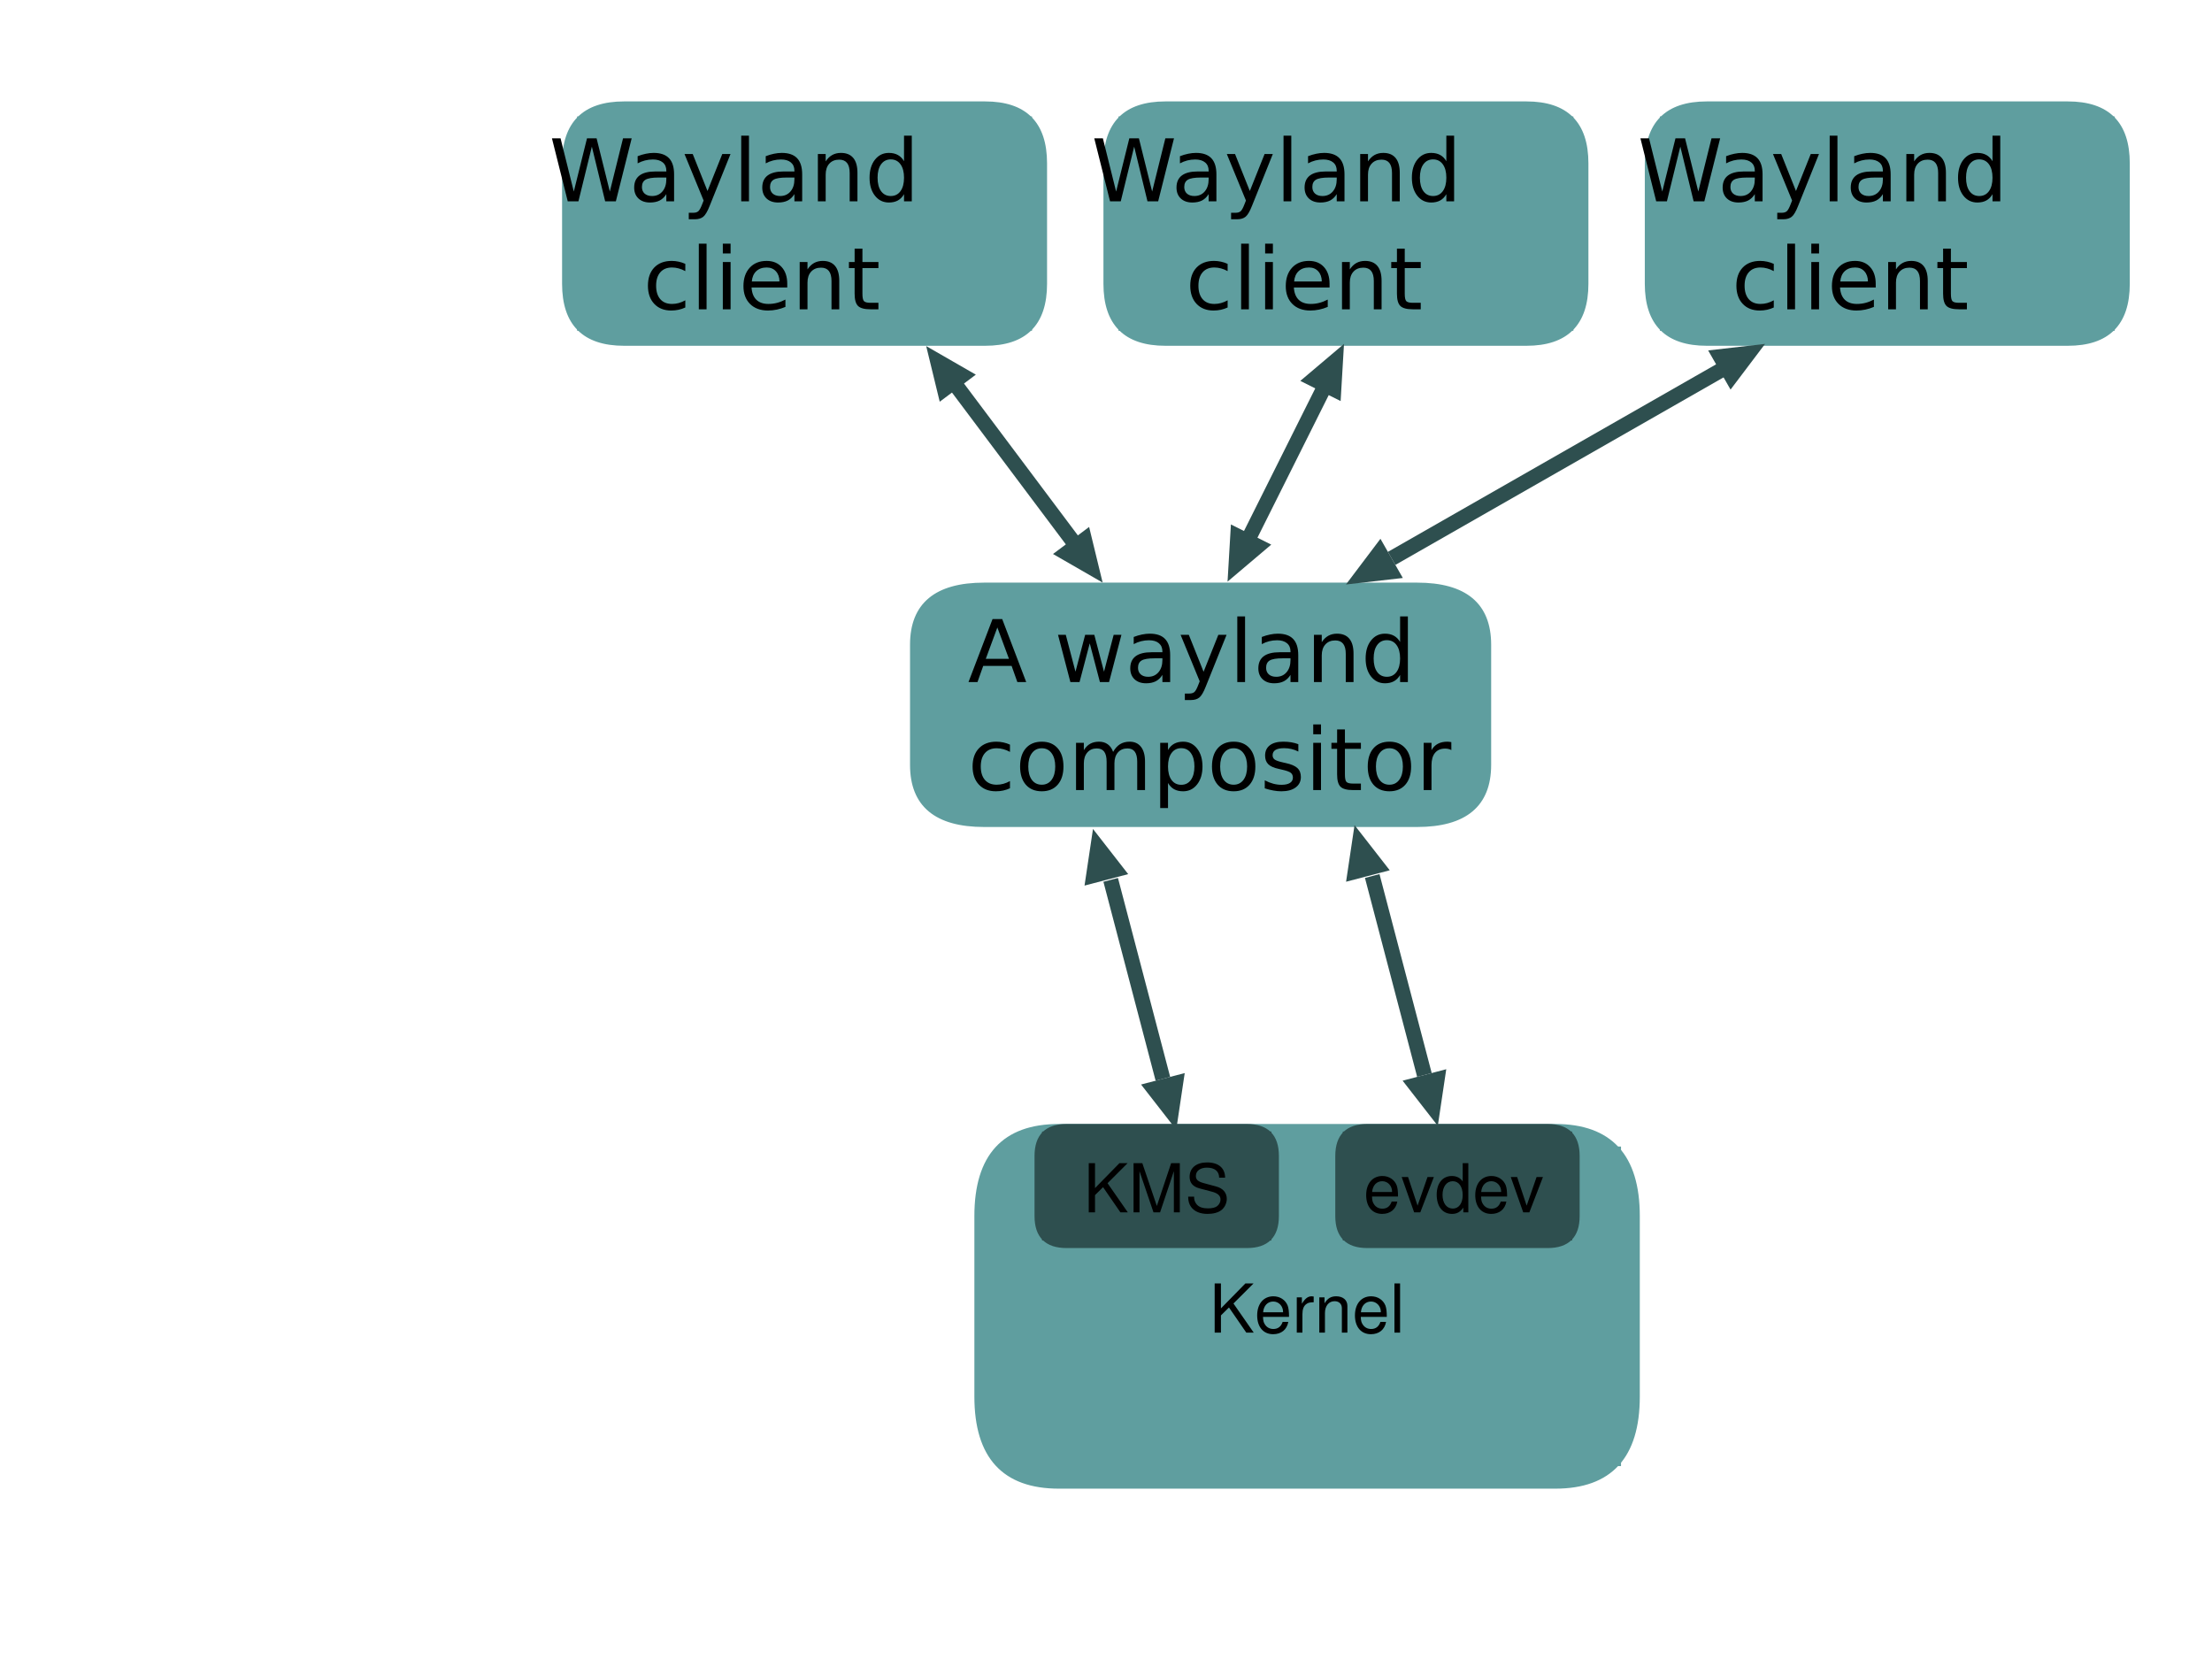
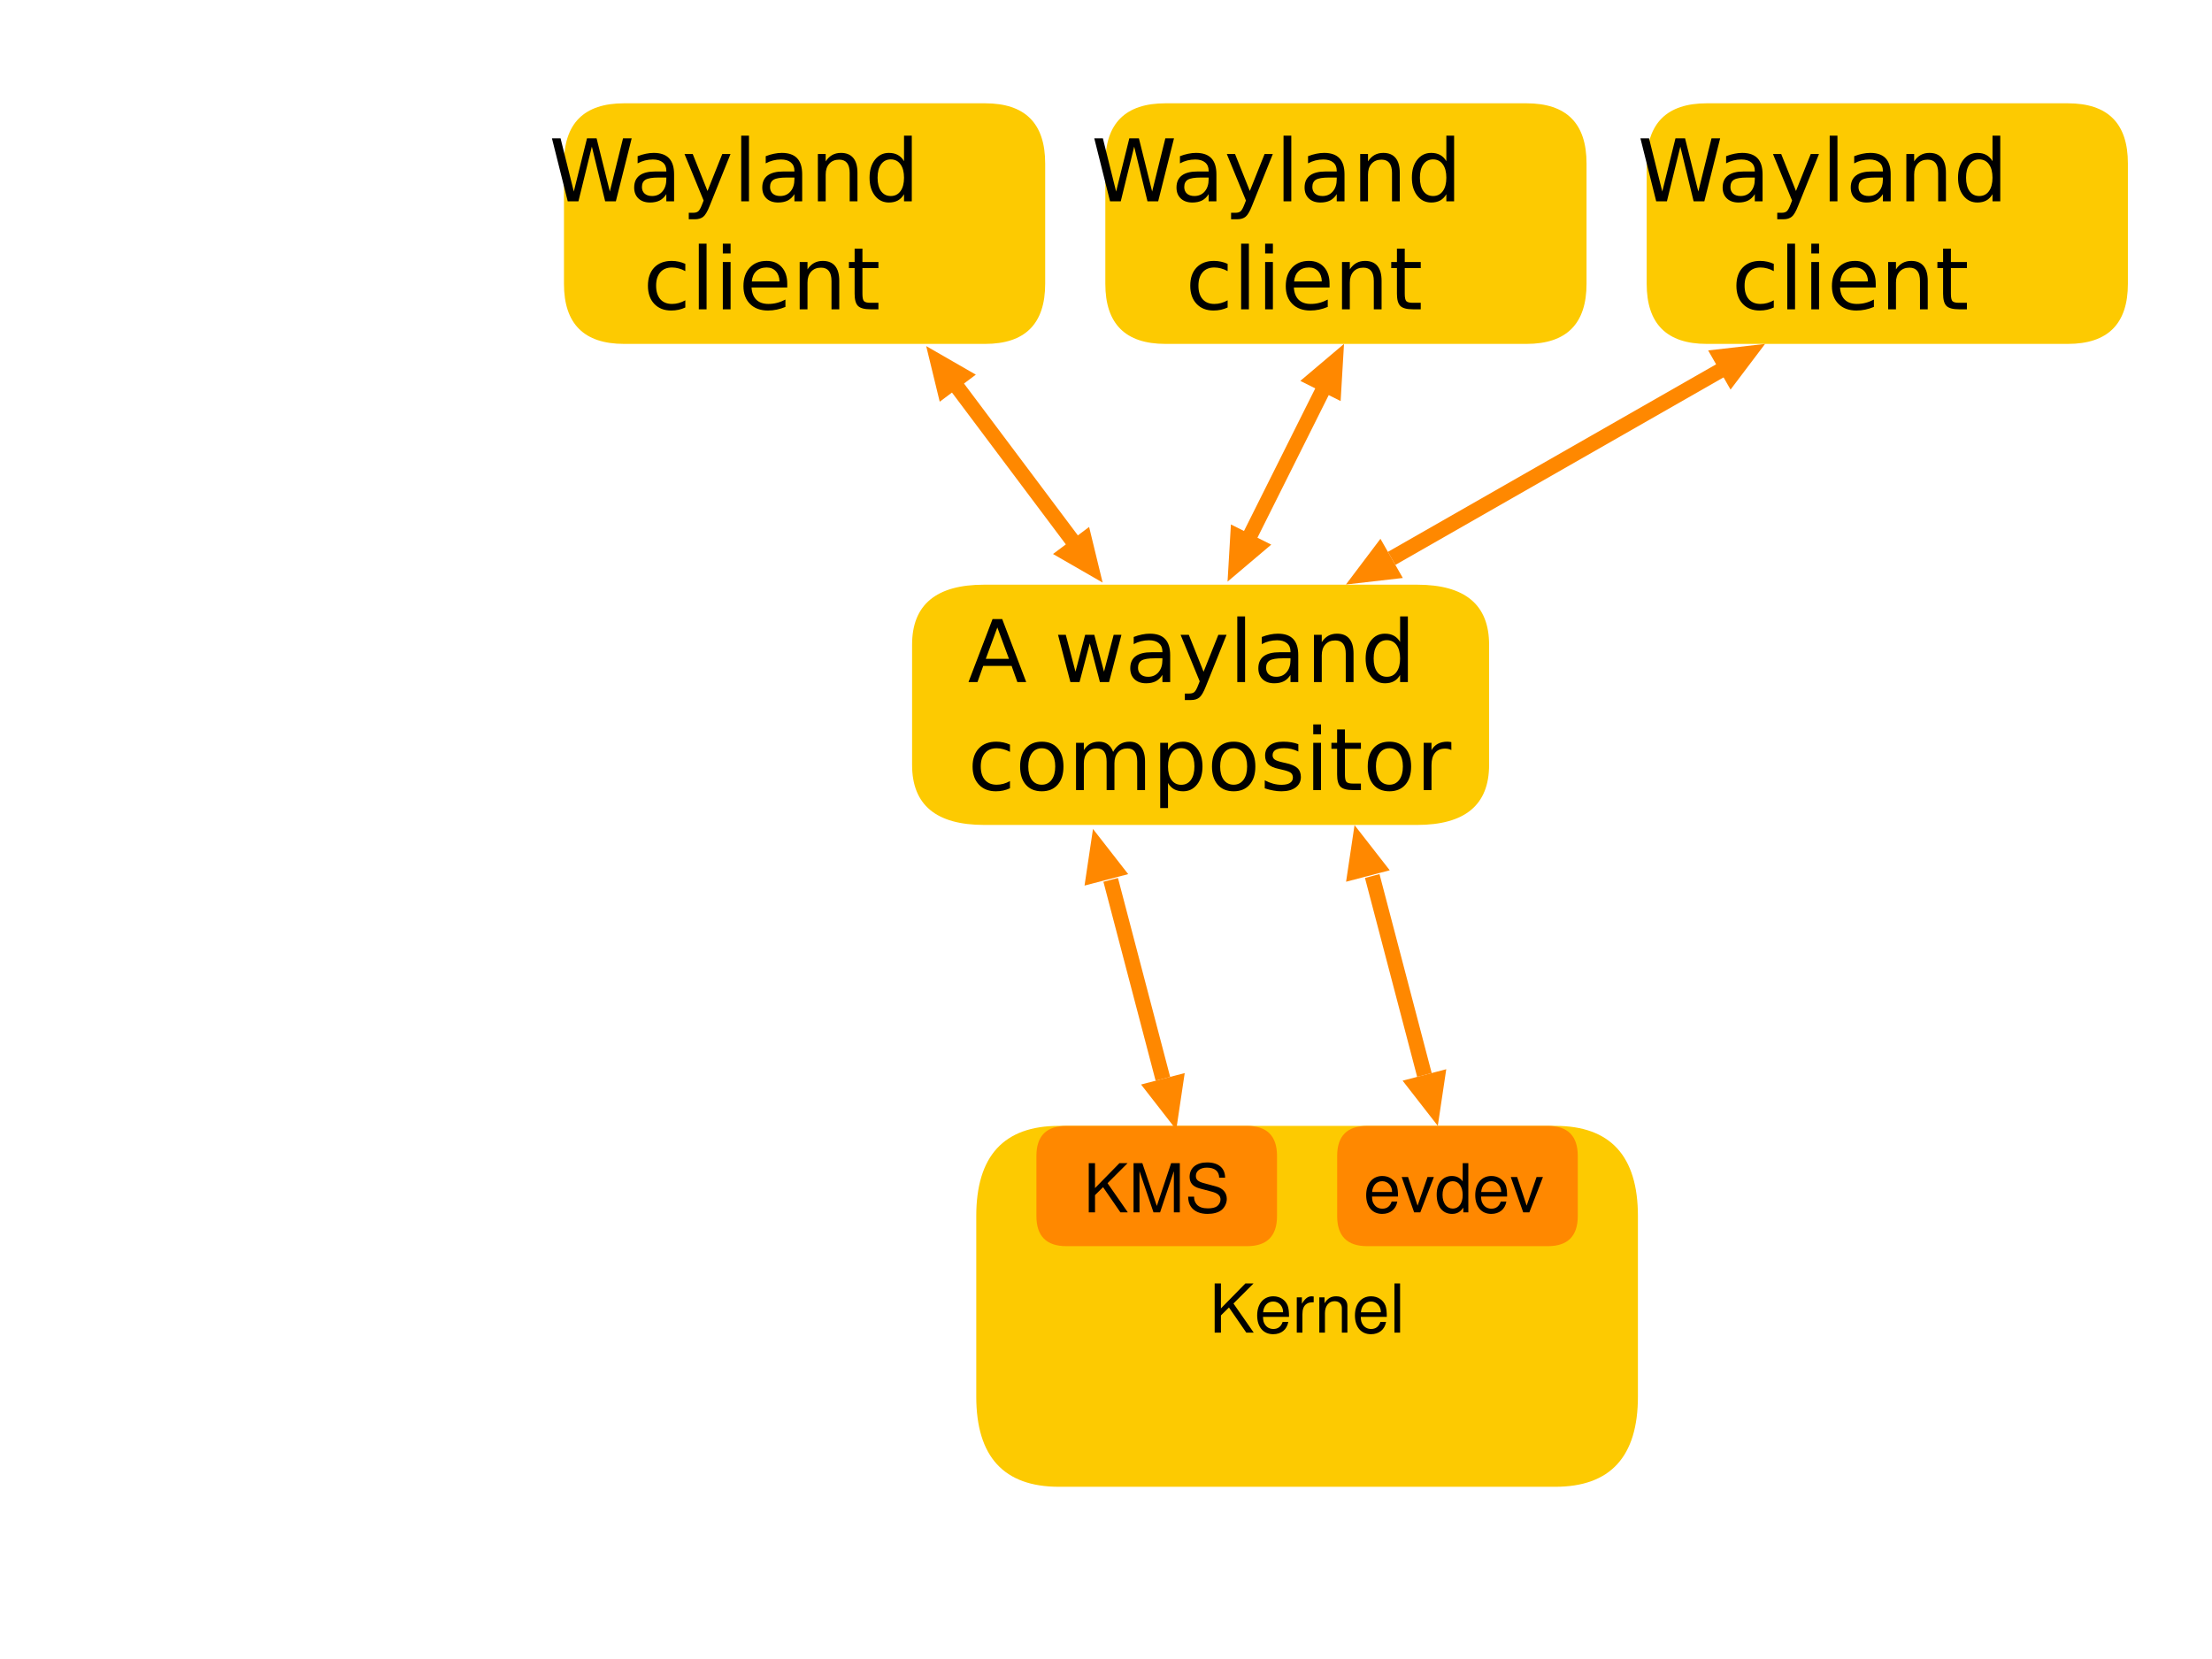
<svg xmlns="http://www.w3.org/2000/svg" width="1024" height="768" viewBox="0 0 819.2 614.4" id="svg3205" version="1.1" style="fill-rule:evenodd">
  <defs id="defs3207">
    <marker id="ArrowEnd" viewBox="0 0 10 10" refX="0" refY="5" markerUnits="strokeWidth" markerWidth="4" markerHeight="3" orient="auto">
      <path d="M 0,0 10,5 0,10 z" id="path3210" />
    </marker>
    <marker id="ArrowStart" viewBox="0 0 10 10" refX="10" refY="5" markerUnits="strokeWidth" markerWidth="4" markerHeight="3" orient="auto">
      <path d="M 10,0 0,5 10,10 z" id="path3213" />
    </marker>
  </defs>
-   <path id="path3217" d="m 208.86,60.532 0,44.553 c 0,14.851 7.426,22.277 22.277,22.277 l 133.66,0 c 14.851,0 22.277,-7.426 22.277,-22.277 l 0,-44.553 c 0,-14.861 -7.426,-22.277 -22.277,-22.277 l -133.66,0 c -14.851,0 -22.277,7.415 -22.277,22.277 z" style="fill:#5f9e9f;stroke:none" />
-   <path id="path3219" d="m 208.86,60.532 0,44.553 c 0,14.851 7.426,22.277 22.277,22.277 l 133.66,0 c 14.851,0 22.277,-7.426 22.277,-22.277 l 0,-44.553 c 0,-14.861 -7.426,-22.277 -22.277,-22.277 l -133.66,0 c -14.851,0 -22.277,7.415 -22.277,22.277 z" style="fill:none;stroke:#5f9e9f;stroke-width:1.392" />
-   <path id="path3221" d="m 214.429,43.824 167.075,0 0,77.968 -167.075,0 0,-77.968 z" style="fill:#5f9e9f;stroke:none" />
-   <path id="path3223" d="m 214.429,43.824 167.075,0 0,77.968 -167.075,0 0,-77.968 z" style="fill:none;stroke:#5f9e9f;stroke-width:1.392" />
-   <path id="path3227" d="m 409.35,60.532 0,44.553 c 0,14.851 7.426,22.277 22.277,22.277 l 133.66,0 c 14.851,0 22.277,-7.426 22.277,-22.277 l 0,-44.553 c 0,-14.861 -7.426,-22.277 -22.277,-22.277 l -133.66,0 c -14.851,0 -22.277,7.415 -22.277,22.277 z" style="fill:#5f9e9f;stroke:none" />
-   <path id="path3229" d="m 409.35,60.532 0,44.553 c 0,14.851 7.426,22.277 22.277,22.277 l 133.66,0 c 14.851,0 22.277,-7.426 22.277,-22.277 l 0,-44.553 c 0,-14.861 -7.426,-22.277 -22.277,-22.277 l -133.66,0 c -14.851,0 -22.277,7.415 -22.277,22.277 z" style="fill:none;stroke:#5f9e9f;stroke-width:1.392" />
-   <path id="path3231" d="m 414.919,43.824 167.075,0 0,77.968 -167.075,0 0,-77.968 z" style="fill:#5f9e9f;stroke:none" />
-   <path id="path3233" d="m 414.919,43.824 167.075,0 0,77.968 -167.075,0 0,-77.968 z" style="fill:none;stroke:#5f9e9f;stroke-width:1.392" />
-   <path id="path3237" d="m 609.84,60.532 0,44.553 c 0,14.851 7.426,22.277 22.277,22.277 l 133.66,0 c 14.851,0 22.277,-7.426 22.277,-22.277 l 0,-44.553 c 0,-14.861 -7.426,-22.277 -22.277,-22.277 l -133.66,0 c -14.851,0 -22.277,7.415 -22.277,22.277 z" style="fill:#5f9e9f;stroke:none" />
-   <path id="path3239" d="m 609.84,60.532 0,44.553 c 0,14.851 7.426,22.277 22.277,22.277 l 133.66,0 c 14.851,0 22.277,-7.426 22.277,-22.277 l 0,-44.553 c 0,-14.861 -7.426,-22.277 -22.277,-22.277 l -133.66,0 c -14.851,0 -22.277,7.415 -22.277,22.277 z" style="fill:none;stroke:#5f9e9f;stroke-width:1.392" />
-   <path id="path3241" d="m 615.409,43.824 167.075,0 0,77.968 -167.075,0 0,-77.968 z" style="fill:#5f9e9f;stroke:none" />
-   <path id="path3243" d="m 615.409,43.824 167.075,0 0,77.968 -167.075,0 0,-77.968 z" style="fill:none;stroke:#5f9e9f;stroke-width:1.392" />
-   <path id="path3247" d="m 337.786,238.778 0,44.488 c 0,14.829 8.904,22.244 26.712,22.244 l 160.269,0 c 17.808,0 26.712,-7.415 26.712,-22.244 l 0,-44.488 c 0,-14.839 -8.904,-22.244 -26.712,-22.244 l -160.269,0 c -17.808,0 -26.712,7.404 -26.712,22.244 z" style="fill:#5f9e9f;stroke:none" />
-   <path id="path3249" d="m 337.786,238.778 0,44.488 c 0,14.829 8.904,22.244 26.712,22.244 l 160.269,0 c 17.808,0 26.712,-7.415 26.712,-22.244 l 0,-44.488 c 0,-14.839 -8.904,-22.244 -26.712,-22.244 l -160.269,0 c -17.808,0 -26.712,7.404 -26.712,22.244 z" style="fill:none;stroke:#5f9e9f;stroke-width:1.523" />
-   <path id="path3267" d="M 397.651,200.872 354.219,142.958" style="fill:none;stroke:#2e4f4f;stroke-width:5.569" />
-   <path id="path3277" d="m 462.623,199.036 27.113,-54.241" style="fill:none;stroke:#2e4f4f;stroke-width:5.569" />
-   <path id="path3279" d="m 454.615,215.4 1.247,-21.175 14.938,7.475 -16.185,13.7 z" style="fill:#2e4f4f;fill-opacity:1;stroke:none" />
-   <path id="path3283" d="m 497.744,127.362 -1.248,21.165 -14.938,-7.465 16.185,-13.7 z" style="fill:#2e4f4f;fill-opacity:1;stroke:none" />
-   <path id="path3287" d="M 515.377,206.8 637.473,137.03" style="fill:none;stroke:#2e4f4f;stroke-width:5.569" />
-   <path id="path3289" d="m 498.456,216.468 12.782,-16.93 8.287,14.512 -21.069,2.418 z" style="fill:#2e4f4f;fill-opacity:1;stroke:none" />
-   <path id="path3293" d="m 653.681,127.362 -12.782,16.92 -8.287,-14.502 21.069,-2.418 z" style="fill:#2e4f4f;fill-opacity:1;stroke:none" />
-   <path id="path3307" d="m 361.551,450.374 0,66.83 c 0,22.277 10.21,33.415 30.63,33.415 l 183.782,0 c 20.42,0 30.63,-11.138 30.63,-33.415 l 0,-66.83 c 0,-22.277 -10.21,-33.415 -30.63,-33.415 l -183.782,0 c -20.42,0 -30.63,11.138 -30.63,33.415 z" style="fill:#5f9e9f;stroke:none" />
-   <path id="path3309" d="m 361.551,450.374 0,66.83 c 0,22.277 10.21,33.415 30.63,33.415 l 183.782,0 c 20.42,0 30.63,-11.138 30.63,-33.415 l 0,-66.83 c 0,-22.277 -10.21,-33.415 -30.63,-33.415 l -183.782,0 c -20.42,0 -30.63,11.138 -30.63,33.415 z" style="fill:none;stroke:#5f9e9f;stroke-width:1.392" />
-   <path id="path3311" d="m 369.905,425.312 229.729,0 0,116.952 -229.729,0 0,-116.952 z" style="fill:#5f9e9f;stroke:none" />
-   <path id="path3313" d="m 369.905,425.312 229.729,0 0,116.952 -229.729,0 0,-116.952 z" style="fill:none;stroke:#5f9e9f;stroke-width:1.392" />
+   <path id="path3217" d="m 208.86,60.532 0,44.553 c 0,14.851 7.426,22.277 22.277,22.277 l 133.66,0 c 14.851,0 22.277,-7.426 22.277,-22.277 l 0,-44.553 c 0,-14.861 -7.426,-22.277 -22.277,-22.277 l -133.66,0 c -14.851,0 -22.277,7.415 -22.277,22.277 z" style="fill:#fdca01;stroke:none;fill-opacity:1" />
+   <path id="path3227" d="m 409.35,60.532 0,44.553 c 0,14.851 7.426,22.277 22.277,22.277 l 133.66,0 c 14.851,0 22.277,-7.426 22.277,-22.277 l 0,-44.553 c 0,-14.861 -7.426,-22.277 -22.277,-22.277 l -133.66,0 c -14.851,0 -22.277,7.415 -22.277,22.277 z" style="fill:#fdca01;stroke:none;fill-opacity:1" />
+   <path id="path3237" d="m 609.84,60.532 0,44.553 c 0,14.851 7.426,22.277 22.277,22.277 l 133.66,0 c 14.851,0 22.277,-7.426 22.277,-22.277 l 0,-44.553 c 0,-14.861 -7.426,-22.277 -22.277,-22.277 l -133.66,0 c -14.851,0 -22.277,7.415 -22.277,22.277 z" style="fill:#fdca01;stroke:none;fill-opacity:1" />
+   <path id="path3247" d="m 337.786,238.778 0,44.488 c 0,14.829 8.904,22.244 26.712,22.244 l 160.269,0 c 17.808,0 26.712,-7.415 26.712,-22.244 l 0,-44.488 c 0,-14.839 -8.904,-22.244 -26.712,-22.244 l -160.269,0 c -17.808,0 -26.712,7.404 -26.712,22.244 z" style="fill:#fdca01;stroke:none;fill-opacity:1" />
+   <path id="path3267" d="M 397.651,200.872 354.219,142.958" style="fill:none;stroke:#ff8800;stroke-width:5.569;stroke-opacity:1" />
+   <path id="path3277" d="m 462.623,199.036 27.113,-54.241" style="fill:none;stroke:#ff8800;stroke-width:5.569;stroke-opacity:1" />
+   <path id="path3279" d="m 454.615,215.4 1.247,-21.175 14.938,7.475 -16.185,13.7 z" style="fill:#ff8800;fill-opacity:1;stroke:none" />
+   <path id="path3283" d="m 497.744,127.362 -1.248,21.165 -14.938,-7.465 16.185,-13.7 z" style="fill:#ff8800;fill-opacity:1;stroke:none" />
+   <path id="path3287" d="M 515.377,206.8 637.473,137.03" style="fill:none;stroke:#ff8800;stroke-width:5.569;stroke-opacity:1" />
+   <path id="path3289" d="m 498.456,216.468 12.782,-16.93 8.287,14.512 -21.069,2.418 z" style="fill:#ff8800;fill-opacity:1;stroke:none" />
+   <path id="path3293" d="m 653.681,127.362 -12.782,16.92 -8.287,-14.502 21.069,-2.418 z" style="fill:#ff8800;fill-opacity:1;stroke:none" />
+   <path id="path3307" d="m 361.551,450.374 0,66.83 c 0,22.277 10.21,33.415 30.63,33.415 l 183.782,0 c 20.42,0 30.63,-11.138 30.63,-33.415 l 0,-66.83 c 0,-22.277 -10.21,-33.415 -30.63,-33.415 l -183.782,0 c -20.42,0 -30.63,11.138 -30.63,33.415 z" style="fill:#fdca01;stroke:none;fill-opacity:1" />
  <path id="path3315" d="m 452.166,487.152 2.978,-2.938 6.42,9.319 2.746,0 -7.503,-10.789 7.426,-7.426 -3.017,0 -9.05,9.242 0,-9.242 -2.32,0 0,18.215 2.32,0 0,-6.381 z m 25.216,0.542 c 0,-2.01 -0.156,-3.21 -0.502,-4.176 -0.851,-2.129 -2.863,-3.443 -5.299,-3.443 -3.635,0 -5.995,2.785 -5.995,7.077 0,4.294 2.282,6.963 5.917,6.963 3.017,0 5.104,-1.703 5.609,-4.564 l -2.09,0 c -0.58,1.74 -1.741,2.631 -3.442,2.631 -1.315,0 -2.436,-0.582 -3.133,-1.703 -0.503,-0.735 -0.657,-1.47 -0.696,-2.785 l 9.63,0 z m -9.592,-1.7 c 0.193,-2.438 1.663,-3.985 3.751,-3.985 2.05,0 3.635,1.703 3.635,3.829 0,0.04 0,0.116 -0.039,0.156 l -7.348,0 z m 12.463,-5.532 0,13.071 2.089,0 0,-6.807 c 0,-1.856 0.463,-3.094 1.47,-3.789 0.656,-0.502 1.275,-0.619 2.705,-0.656 l 0,-2.129 c -0.347,-0.037 -0.502,-0.077 -0.772,-0.077 -1.354,0 -2.398,0.812 -3.596,2.745 l 0,-2.359 -1.896,0 z m 8.344,0 0,13.071 2.089,0 0,-7.23 c 0,-2.671 1.431,-4.411 3.557,-4.411 1.663,0 2.708,1.007 2.708,2.592 l 0,9.049 2.049,0 0,-9.901 c 0,-2.166 -1.624,-3.557 -4.138,-3.557 -1.933,0 -3.171,0.735 -4.332,2.592 l 0,-2.205 -1.933,0 z m 24.994,7.232 c 0,-2.01 -0.156,-3.21 -0.502,-4.176 -0.851,-2.129 -2.864,-3.443 -5.299,-3.443 -3.636,0 -5.995,2.785 -5.995,7.077 0,4.294 2.282,6.963 5.918,6.963 3.017,0 5.104,-1.703 5.606,-4.564 l -2.087,0 c -0.582,1.74 -1.74,2.631 -3.443,2.631 -1.314,0 -2.436,-0.582 -3.134,-1.703 -0.502,-0.735 -0.656,-1.47 -0.696,-2.785 l 9.631,0 z m -9.591,-1.7 c 0.193,-2.438 1.663,-3.985 3.75,-3.985 2.052,0 3.636,1.703 3.636,3.829 0,0.04 0,0.116 -0.037,0.156 l -7.349,0 z m 14.512,-10.675 -2.089,0 0,18.215 2.089,0 0,-18.215 z m 1.77,18.215" style="fill:#000000;stroke:none" />
-   <path id="path3317" d="m 383.828,428.097 0,22.277 c 0,7.416 3.713,11.138 11.138,11.138 l 66.83,0 c 7.426,0 11.138,-3.723 11.138,-11.138 l 0,-22.277 c 0,-7.426 -3.713,-11.138 -11.138,-11.138 l -66.83,0 c -7.426,0 -11.138,3.713 -11.138,11.138 z" style="fill:#2e4f4f;stroke:none" />
-   <path id="path3319" d="m 383.828,428.097 0,22.277 c 0,7.416 3.713,11.138 11.138,11.138 l 66.83,0 c 7.426,0 11.138,-3.723 11.138,-11.138 l 0,-22.277 c 0,-7.426 -3.713,-11.138 -11.138,-11.138 l -66.83,0 c -7.426,0 -11.138,3.713 -11.138,11.138 z" style="fill:none;stroke:#2e4f4f;stroke-width:1.392" />
-   <path id="path3321" d="m 386.613,419.743 83.537,0 0,38.984 -83.537,0 0,-38.984 z" style="fill:#2e4f4f;stroke:none" />
-   <path id="path3323" d="m 386.613,419.743 83.537,0 0,38.984 -83.537,0 0,-38.984 z" style="fill:none;stroke:#2e4f4f;stroke-width:1.392" />
+   <path id="path3317" d="m 383.828,428.097 0,22.277 c 0,7.416 3.713,11.138 11.138,11.138 l 66.83,0 c 7.426,0 11.138,-3.723 11.138,-11.138 l 0,-22.277 c 0,-7.426 -3.713,-11.138 -11.138,-11.138 l -66.83,0 c -7.426,0 -11.138,3.713 -11.138,11.138 z" style="fill:#ff8800;stroke:none;fill-opacity:1" />
  <path id="path3325" d="m 405.534,442.599 2.978,-2.938 6.42,9.319 2.746,0 -7.503,-10.789 7.426,-7.426 -3.017,0 -9.05,9.242 0,-9.242 -2.32,0 0,18.215 2.32,0 0,-6.381 z m 24.094,6.381 5.105,-15.237 0,15.237 2.204,0 0,-18.215 -3.21,0 -5.299,15.856 -5.376,-15.856 -3.249,0 0,18.215 2.204,0 0,-15.237 5.182,15.237 2.437,0 z m 24.085,-12.839 c -0.039,-3.596 -2.475,-5.646 -6.691,-5.646 -3.983,0 -6.458,2.049 -6.458,5.336 0,2.205 1.199,3.596 3.558,4.255 l 4.525,1.198 c 2.32,0.579 3.365,1.507 3.365,2.941 0,0.965 -0.542,1.97 -1.315,2.512 -0.696,0.502 -1.856,0.775 -3.326,0.775 -1.972,0 -3.326,-0.465 -4.215,-1.51 -0.658,-0.812 -0.967,-1.7 -0.928,-2.822 l -2.205,0 c 0.039,1.663 0.348,2.785 1.083,3.789 1.238,1.7 3.326,2.592 6.111,2.592 2.166,0 3.945,-0.502 5.105,-1.394 1.238,-0.965 2.011,-2.592 2.011,-4.176 0,-2.243 -1.392,-3.906 -3.867,-4.564 l -4.564,-1.238 c -2.204,-0.579 -3.017,-1.277 -3.017,-2.708 0,-1.817 1.624,-3.054 4.061,-3.054 2.901,0 4.525,1.314 4.564,3.713 l 2.204,0 z m 1.818,12.839" style="fill:#000000;stroke:none" />
-   <path id="path3327" d="m 495.211,428.097 0,22.277 c 0,7.416 3.713,11.138 11.138,11.138 l 66.83,0 c 7.426,0 11.138,-3.723 11.138,-11.138 l 0,-22.277 c 0,-7.426 -3.713,-11.138 -11.138,-11.138 l -66.83,0 c -7.426,0 -11.138,3.713 -11.138,11.138 z" style="fill:#2e4f4f;stroke:none" />
-   <path id="path3329" d="m 495.211,428.097 0,22.277 c 0,7.416 3.713,11.138 11.138,11.138 l 66.83,0 c 7.426,0 11.138,-3.723 11.138,-11.138 l 0,-22.277 c 0,-7.426 -3.713,-11.138 -11.138,-11.138 l -66.83,0 c -7.426,0 -11.138,3.713 -11.138,11.138 z" style="fill:none;stroke:#2e4f4f;stroke-width:1.392" />
-   <path id="path3331" d="m 497.996,419.743 83.537,0 0,38.984 -83.537,0 0,-38.984 z" style="fill:#2e4f4f;stroke:none" />
-   <path id="path3333" d="m 497.996,419.743 83.537,0 0,38.984 -83.537,0 0,-38.984 z" style="fill:none;stroke:#2e4f4f;stroke-width:1.392" />
+   <path id="path3327" d="m 495.211,428.097 0,22.277 c 0,7.416 3.713,11.138 11.138,11.138 l 66.83,0 c 7.426,0 11.138,-3.723 11.138,-11.138 l 0,-22.277 c 0,-7.426 -3.713,-11.138 -11.138,-11.138 l -66.83,0 c -7.426,0 -11.138,3.713 -11.138,11.138 z" style="fill:#ff8800;stroke:none;fill-opacity:1" />
  <path id="path3335" d="m 517.748,443.141 c 0,-2.01 -0.153,-3.21 -0.502,-4.176 -0.849,-2.129 -2.861,-3.443 -5.297,-3.443 -3.636,0 -5.995,2.785 -5.995,7.077 0,4.294 2.282,6.963 5.916,6.963 3.017,0 5.106,-1.703 5.609,-4.564 l -2.089,0 c -0.579,1.74 -1.74,2.631 -3.441,2.631 -1.317,0 -2.438,-0.582 -3.134,-1.703 -0.502,-0.735 -0.658,-1.47 -0.696,-2.785 l 9.628,0 z m -9.591,-1.7 c 0.196,-2.438 1.663,-3.985 3.752,-3.985 2.049,0 3.636,1.703 3.636,3.829 0,0.04 0,0.116 -0.04,0.156 l -7.349,0 z m 17.841,7.539 5.027,-13.071 -2.359,0 -3.676,10.596 -3.52,-10.596 -2.359,0 4.604,13.071 2.282,0 z m 17.789,-18.215 -2.089,0 0,6.767 c -0.889,-1.314 -2.282,-2.01 -4.022,-2.01 -3.403,0 -5.606,2.708 -5.606,6.883 0,4.408 2.166,7.156 5.685,7.156 1.777,0 3.054,-0.696 4.176,-2.322 l 0,1.74 1.856,0 0,-18.215 z m -5.762,6.69 c 2.243,0 3.673,2.012 3.673,5.143 0,3.017 -1.431,4.99 -3.636,4.99 -2.319,0 -3.827,-2.012 -3.827,-5.067 0,-3.017 1.507,-5.067 3.789,-5.067 z m 20.121,5.685 c 0,-2.01 -0.156,-3.21 -0.502,-4.176 -0.851,-2.129 -2.864,-3.443 -5.299,-3.443 -3.636,0 -5.995,2.785 -5.995,7.077 0,4.294 2.282,6.963 5.918,6.963 3.017,0 5.104,-1.703 5.606,-4.564 l -2.087,0 c -0.582,1.74 -1.74,2.631 -3.443,2.631 -1.314,0 -2.436,-0.582 -3.134,-1.703 -0.502,-0.735 -0.656,-1.47 -0.696,-2.785 l 9.631,0 z m -9.591,-1.7 c 0.193,-2.438 1.663,-3.985 3.75,-3.985 2.052,0 3.636,1.703 3.636,3.829 0,0.04 0,0.116 -0.037,0.156 l -7.349,0 z m 17.839,7.539 5.027,-13.071 -2.359,0 -3.673,10.596 -3.52,-10.596 -2.359,0 4.601,13.071 2.282,0 z m 5.413,0" style="fill:#000000;stroke:none" />
-   <path id="path3347" d="M 527.53,398.105 508.194,324.429" style="fill:none;stroke:#2e4f4f;stroke-width:5.569" />
-   <path id="path3349" d="m 532.48,416.959 -13.032,-16.737 16.165,-4.245 -3.134,20.982 z" style="fill:#2e4f4f;fill-opacity:1;stroke:none" />
-   <path id="path3353" d="m 501.644,305.575 13.034,16.727 -16.168,4.245 3.134,-20.972 z" style="fill:#2e4f4f;fill-opacity:1;stroke:none" />
-   <path id="path3275" d="m 343.013,128.173 18.38,10.576 -13.372,10.027 -5.008,-20.603 z" style="fill:#2e4f4f;fill-rule:evenodd;stroke:none" />
-   <path id="path3271" d="m 408.355,215.756 -18.38,-10.586 13.372,-10.017 5.008,20.603 z" style="fill:#2e4f4f;fill-rule:evenodd;stroke:none" />
+   <path id="path3347" d="M 527.53,398.105 508.194,324.429" style="fill:none;stroke:#ff8800;stroke-width:5.569;stroke-opacity:1" />
+   <path id="path3349" d="m 532.48,416.959 -13.032,-16.737 16.165,-4.245 -3.134,20.982 z" style="fill:#ff8800;fill-opacity:1;stroke:none" />
+   <path id="path3353" d="m 501.644,305.575 13.034,16.727 -16.168,4.245 3.134,-20.972 z" style="fill:#ff8800;fill-opacity:1;stroke:none" />
+   <path id="path3275" d="m 343.013,128.173 18.38,10.576 -13.372,10.027 -5.008,-20.603 z" style="fill:#ff8800;fill-rule:evenodd;stroke:none;fill-opacity:1" />
+   <path id="path3271" d="m 408.355,215.756 -18.38,-10.586 13.372,-10.017 5.008,20.603 z" style="fill:#ff8800;fill-rule:evenodd;stroke:none;fill-opacity:1" />
  <text xml:space="preserve" style="font-size:32px;font-style:normal;font-weight:normal;line-height:125%;letter-spacing:0px;word-spacing:0px;fill:#000000;fill-opacity:1;stroke:none;font-family:Bitstream Vera Sans" x="358.426" y="252.599" id="text3507">
    <tspan id="tspan3509" x="358.426" y="252.599">A wayland</tspan>
    <tspan x="358.426" y="292.599" id="tspan3511">compositor</tspan>
  </text>
-   <path style="fill:none;stroke:#2e4f4f;stroke-width:5.569" d="M 430.67,399.53 411.334,325.853" id="path3579" />
-   <path style="fill:#2e4f4f;fill-opacity:1;stroke:none" d="m 435.62,418.383 -13.032,-16.737 16.165,-4.245 -3.134,20.982 z" id="path3581" />
-   <path style="fill:#2e4f4f;fill-opacity:1;stroke:none" d="m 404.783,307 13.034,16.727 -16.168,4.245 3.134,-20.972 z" id="path3583" />
+   <path style="fill:none;stroke:#ff8800;stroke-width:5.569;stroke-opacity:1" d="M 430.67,399.53 411.334,325.853" id="path3579" />
+   <path style="fill:#ff8800;fill-opacity:1;stroke:none" d="m 435.62,418.383 -13.032,-16.737 16.165,-4.245 -3.134,20.982 z" id="path3581" />
+   <path style="fill:#ff8800;fill-opacity:1;stroke:none" d="m 404.783,307 13.034,16.727 -16.168,4.245 3.134,-20.972 z" id="path3583" />
  <text xml:space="preserve" style="font-size:32px;font-style:normal;font-weight:normal;text-align:center;line-height:125%;letter-spacing:0px;word-spacing:0px;text-anchor:middle;fill:#000000;fill-opacity:1;stroke:none;font-family:Bitstream Vera Sans" x="297.396" y="74.547" id="text3585">
    <tspan id="tspan3587" x="297.396" y="74.547">Wayland</tspan>
    <tspan x="297.396" y="114.547" id="tspan3589">client</tspan>
  </text>
  <text id="text3591" y="74.547" x="498.238" style="font-size:32px;font-style:normal;font-weight:normal;text-align:center;line-height:125%;letter-spacing:0px;word-spacing:0px;text-anchor:middle;fill:#000000;fill-opacity:1;stroke:none;font-family:Bitstream Vera Sans" xml:space="preserve">
    <tspan y="74.547" x="498.238" id="tspan3593">Wayland</tspan>
    <tspan id="tspan3595" y="114.547" x="498.238">client</tspan>
  </text>
  <text xml:space="preserve" style="font-size:32px;font-style:normal;font-weight:normal;text-align:center;line-height:125%;letter-spacing:0px;word-spacing:0px;text-anchor:middle;fill:#000000;fill-opacity:1;stroke:none;font-family:Bitstream Vera Sans" x="700.505" y="74.547" id="text3597">
    <tspan id="tspan3599" x="700.505" y="74.547">Wayland</tspan>
    <tspan x="700.505" y="114.547" id="tspan3601">client</tspan>
  </text>
</svg>
